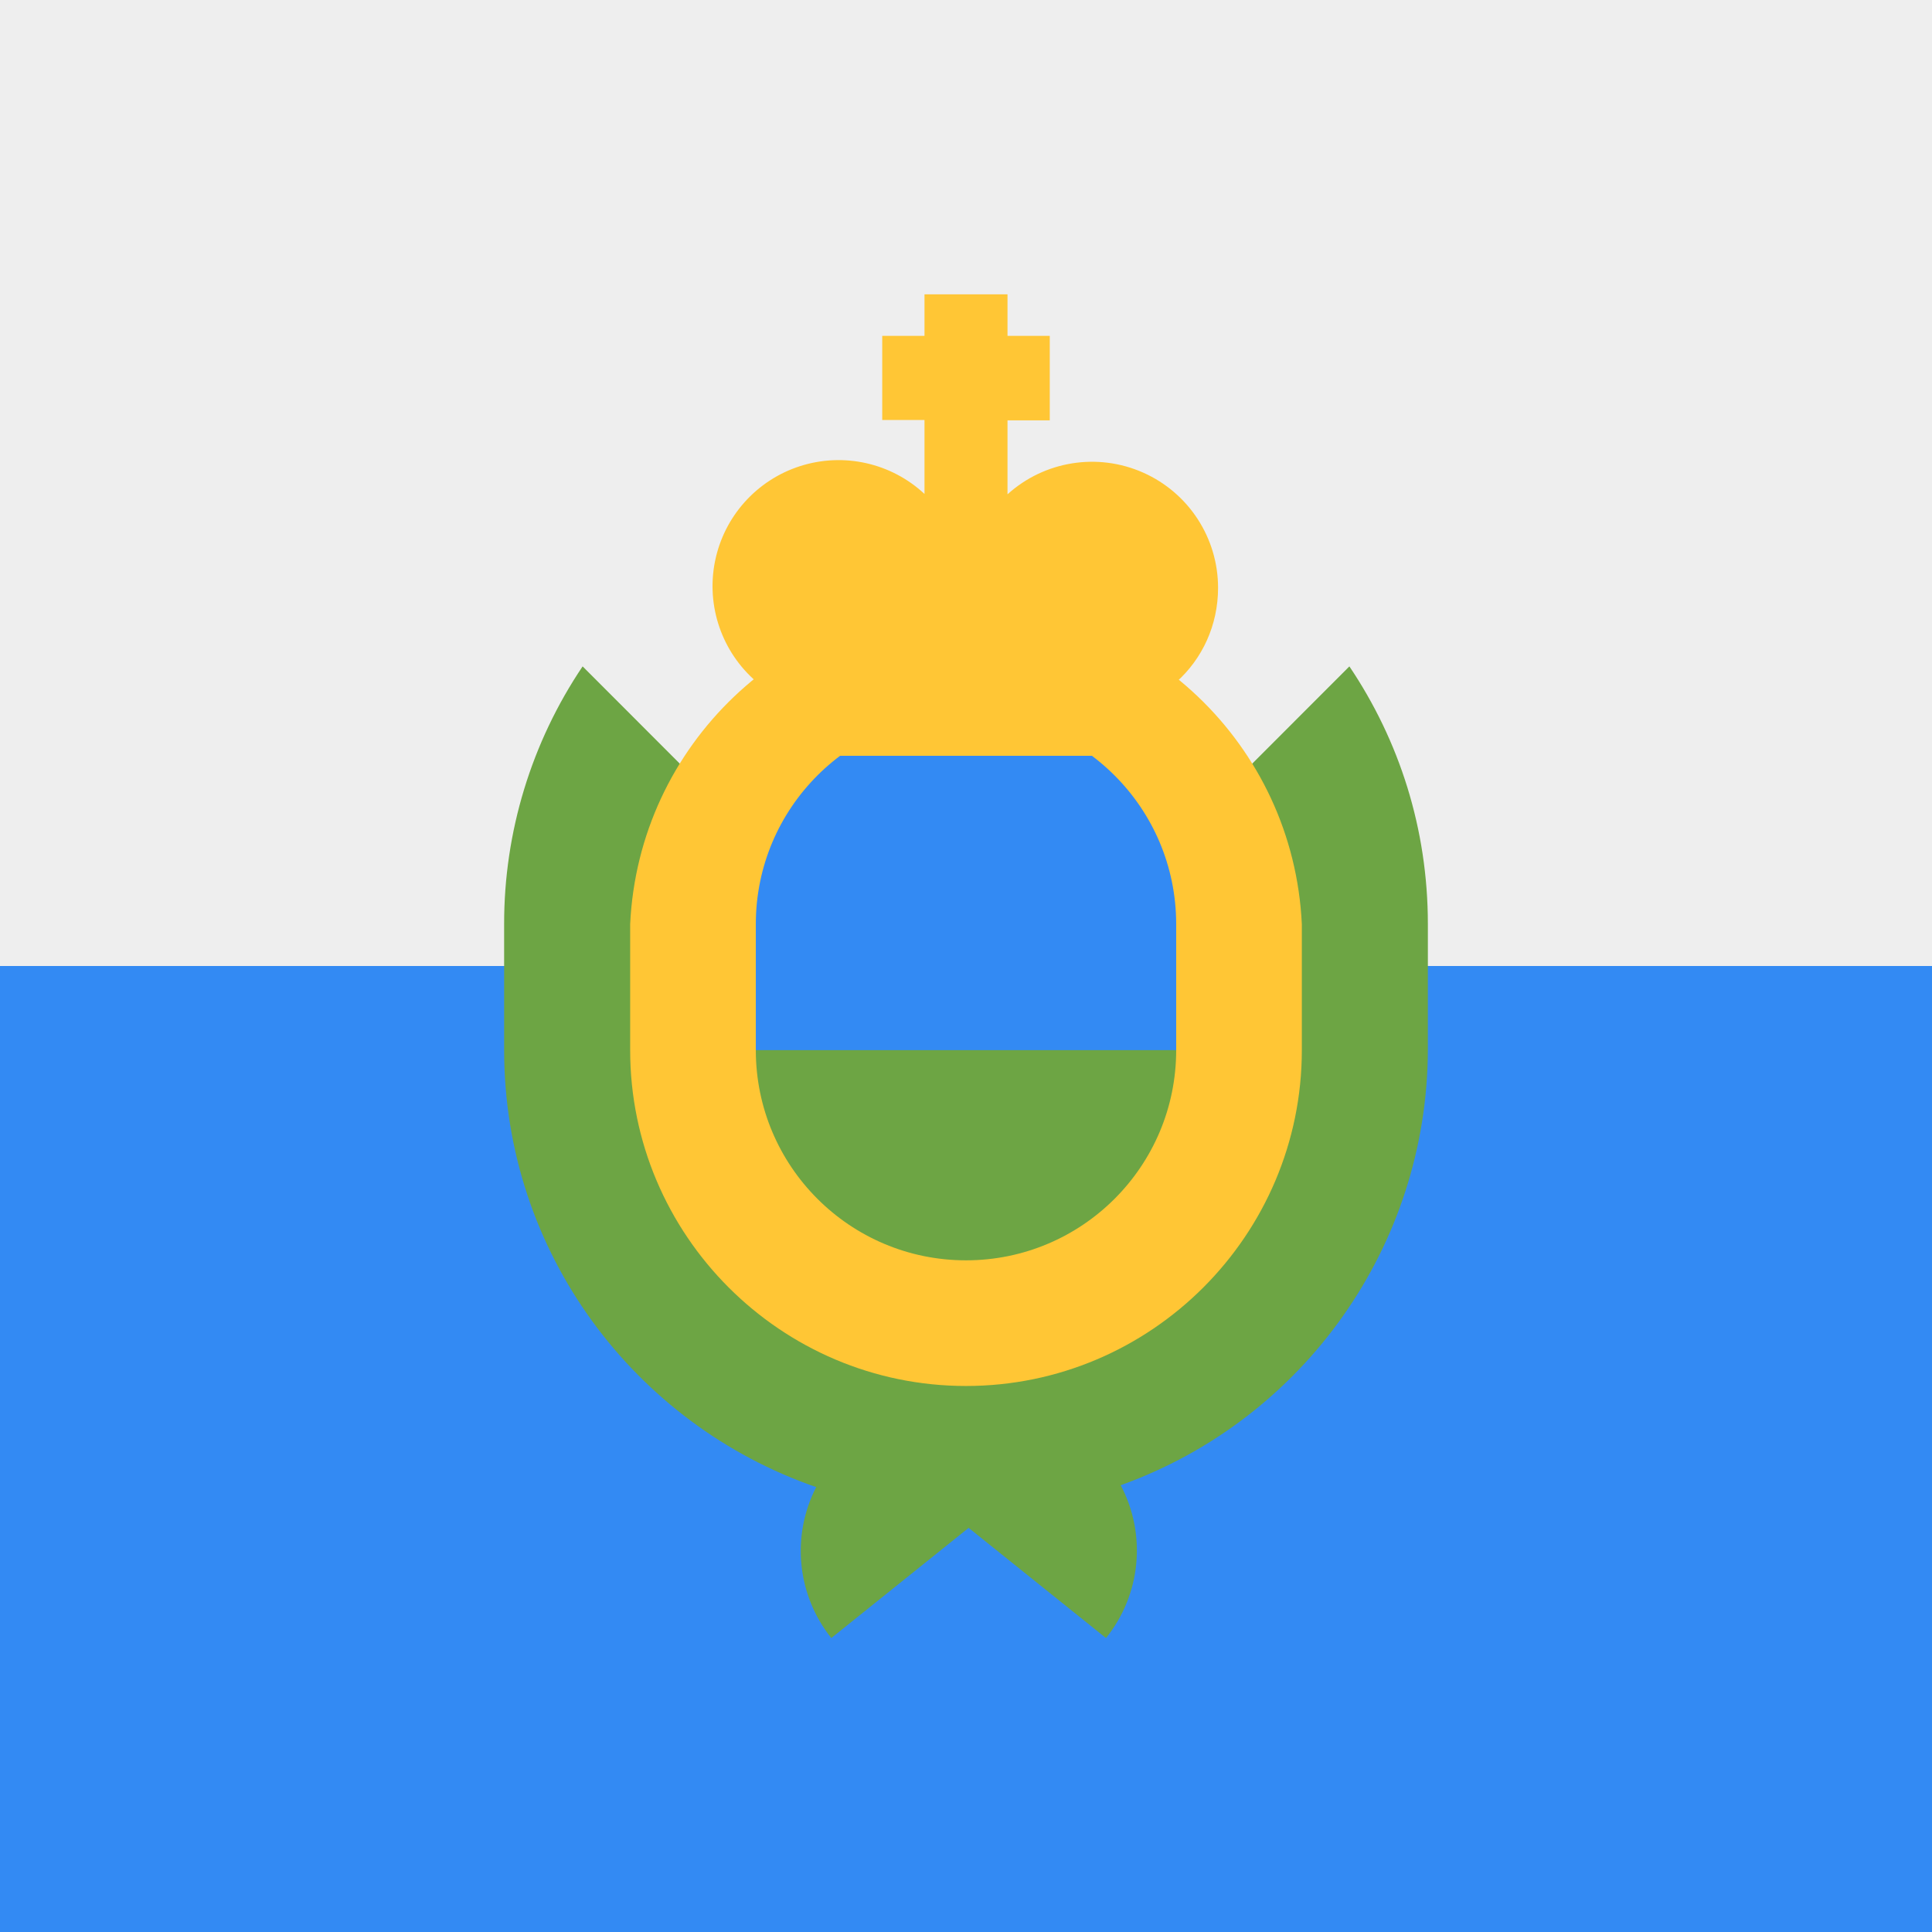
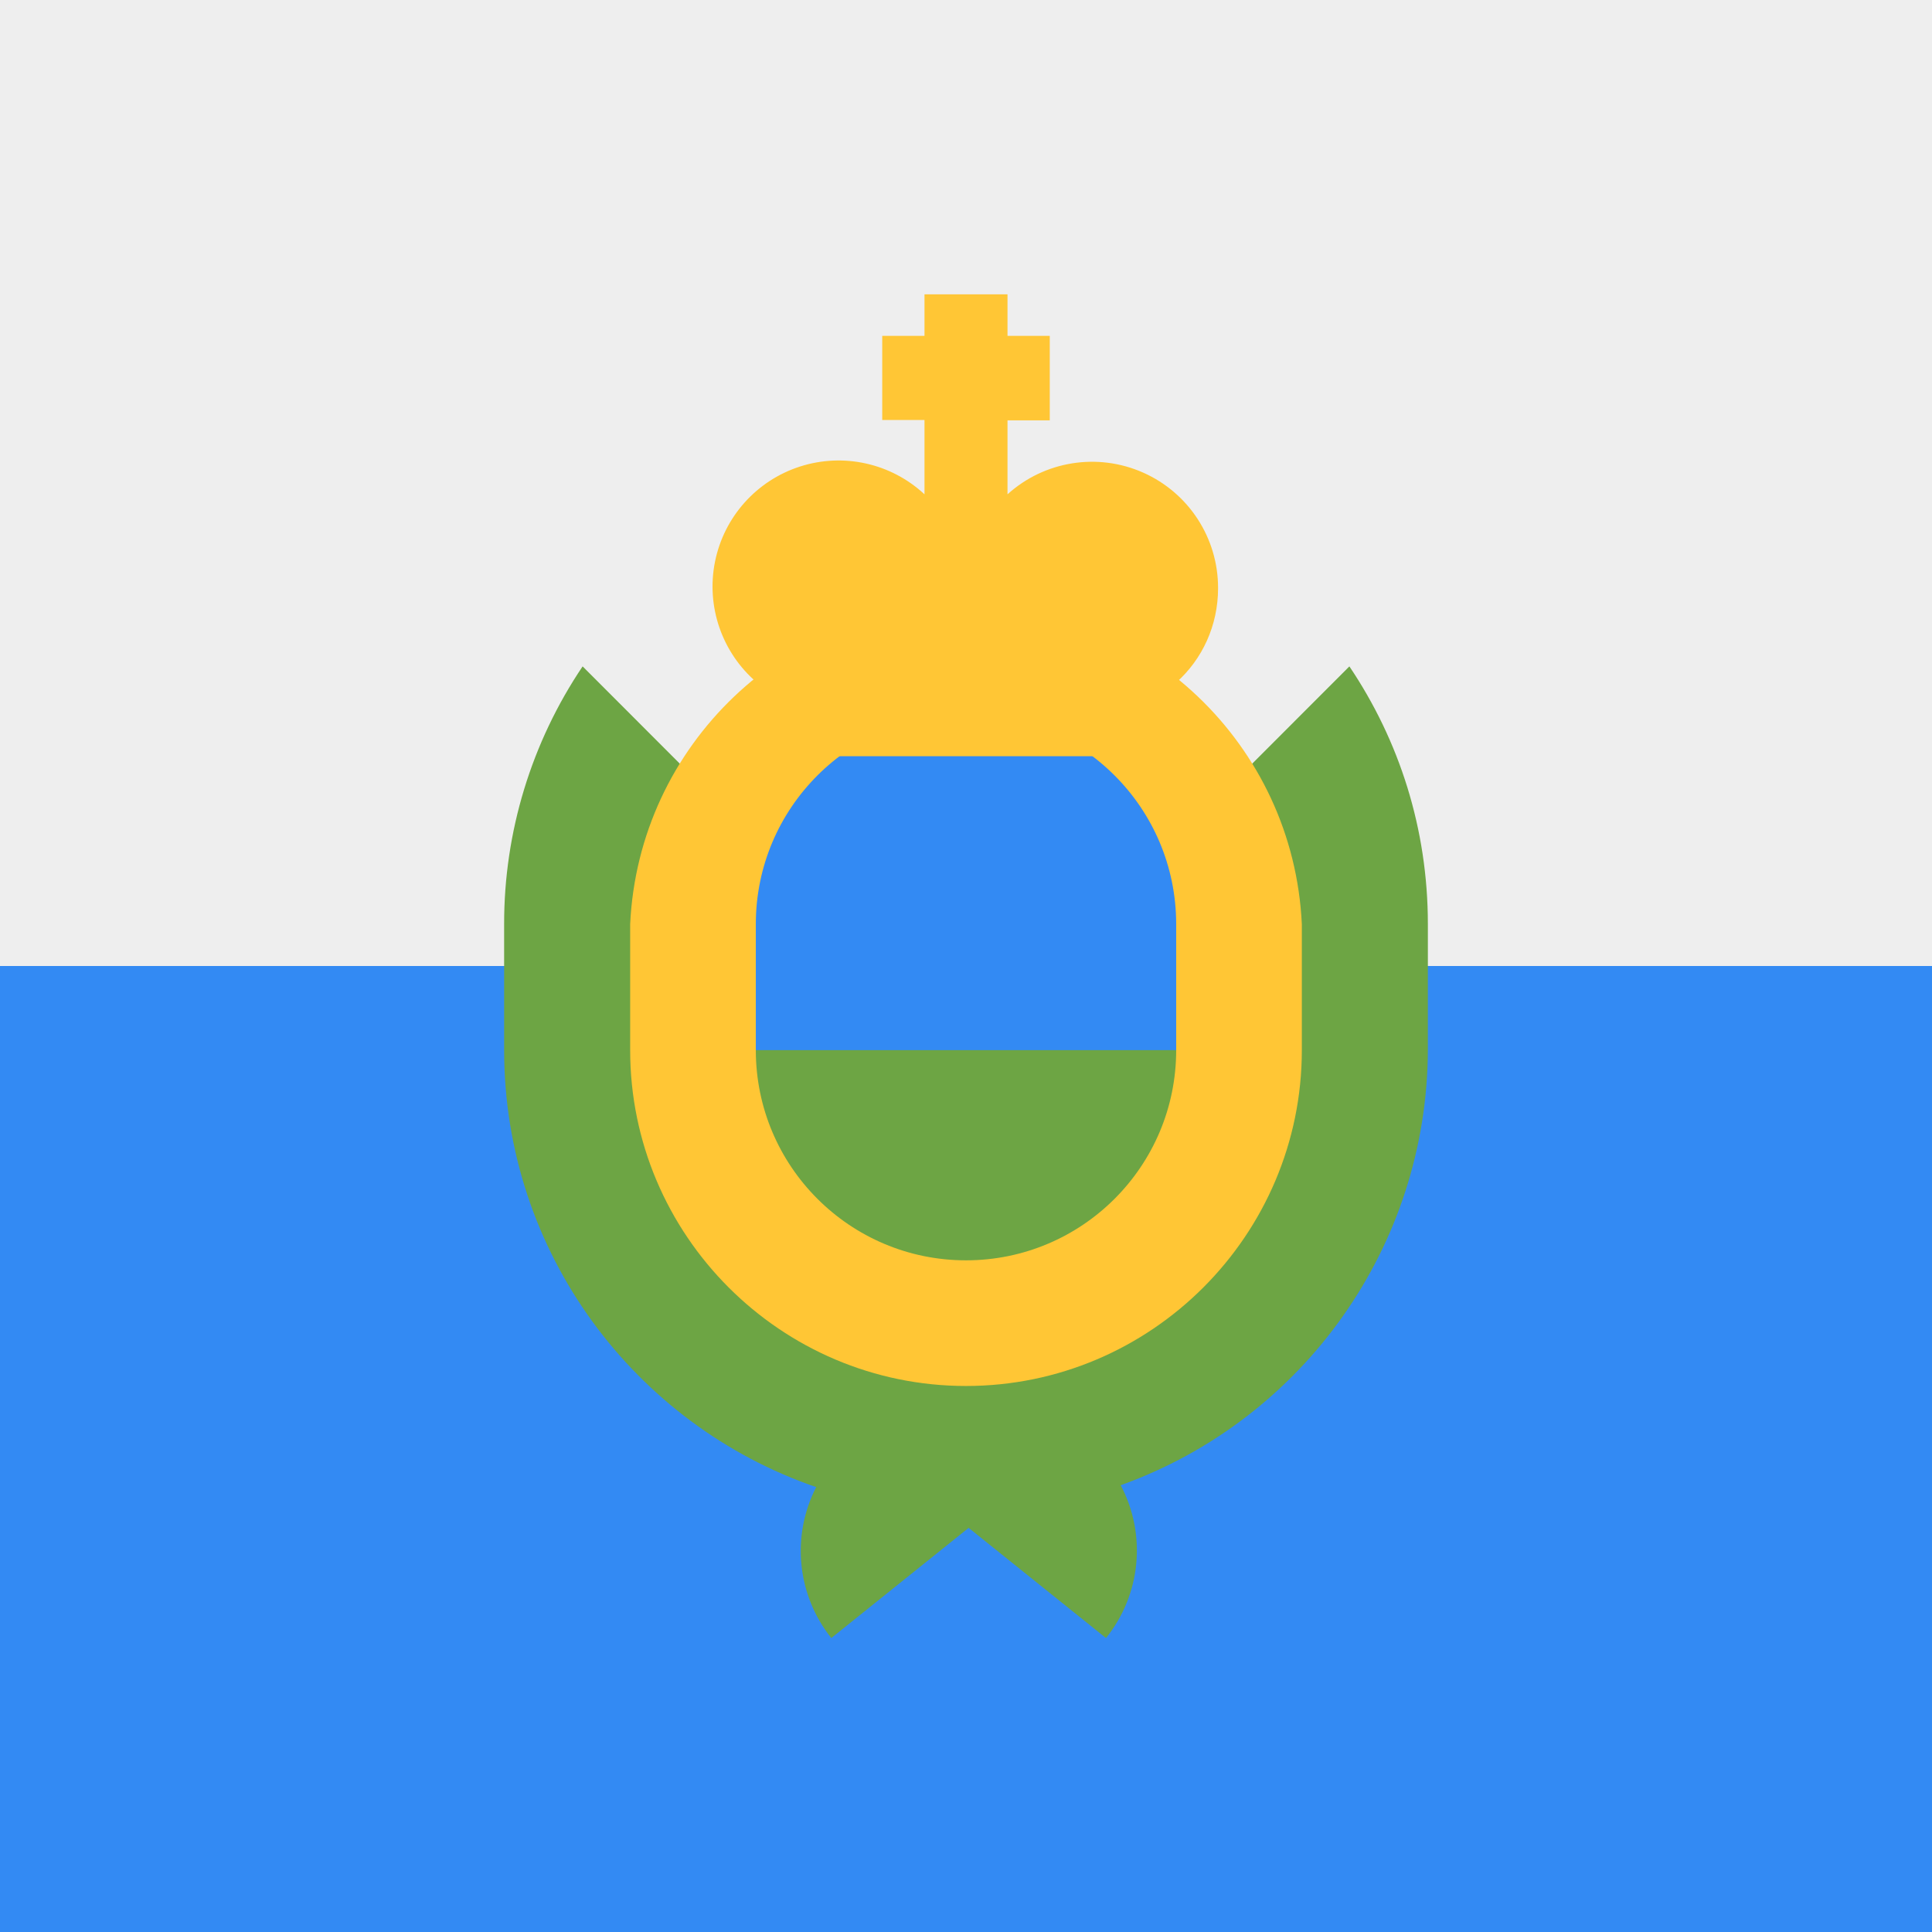
<svg xmlns="http://www.w3.org/2000/svg" width="512" height="512" fill="none">
  <path fill="#338AF3" d="M0 204.9h512V512H0z" />
  <path fill="#EEE" d="M0 0h512v256H0z" />
-   <path fill="#6DA544" d="M357.6 176.6 256 278.3 154.4 176.6a122 122 0 0 0-20.8 68.3v33.4c0 53.6 34.6 99.2 82.7 115.8a37 37 0 0 0 4 40l36.4-29.2 36.4 29.2a37 37 0 0 0 3.9-40.5 123 123 0 0 0 81.4-115.3v-33.4c0-25.3-7.6-48.7-20.8-68.3" />
+   <path fill="#6DA544" d="M357.6 176.6 256 278.3 154.4 176.6a122 122 0 0 0-20.8 68.3v33.4c0 53.6 34.6 99.3 82.7 115.8a37 37 0 0 0 4 40l36.4-29.2 36.4 29.2a37 37 0 0 0 3.9-40.5 123 123 0 0 0 81.4-115.3v-33.4c0-25.3-7.6-48.7-20.8-68.3" />
  <path fill="#FFC635" d="M256 367.3c-49.1 0-89-40-89-89v-33.4a89.1 89.1 0 0 1 178 0v33.4c0 49-39.9 89-89 89" />
  <path fill="#338AF3" d="M311.7 278.3v-33.4a55.7 55.7 0 0 0-111.4 0v33.4l55.7 11z" />
  <path fill="#6DA544" d="M200.3 278.3a55.7 55.7 0 0 0 111.4 0z" />
-   <path fill="#FFC635" d="M322.8 155.8A33.4 33.4 0 0 0 267 131v-19.6h11.2V89H267V78h-22v11h-11.2v22.3H245v19.6a33.4 33.4 0 1 0-44.5 49.8v19.6h111.3v-19.6c6.8-6.1 11-15 11-24.9" />
+   <path fill="#FFC635" d="M322.8 155.8A33.4 33.4 0 0 0 267 131v-19.6h11.2V89H267V78h-22v11h-11.2v22.3H245V131a33.4 33.4 0 1 0-44.5 49.8v19.6h111.3v-19.6c6.8-6.1 11-15 11-24.9" />
</svg>
